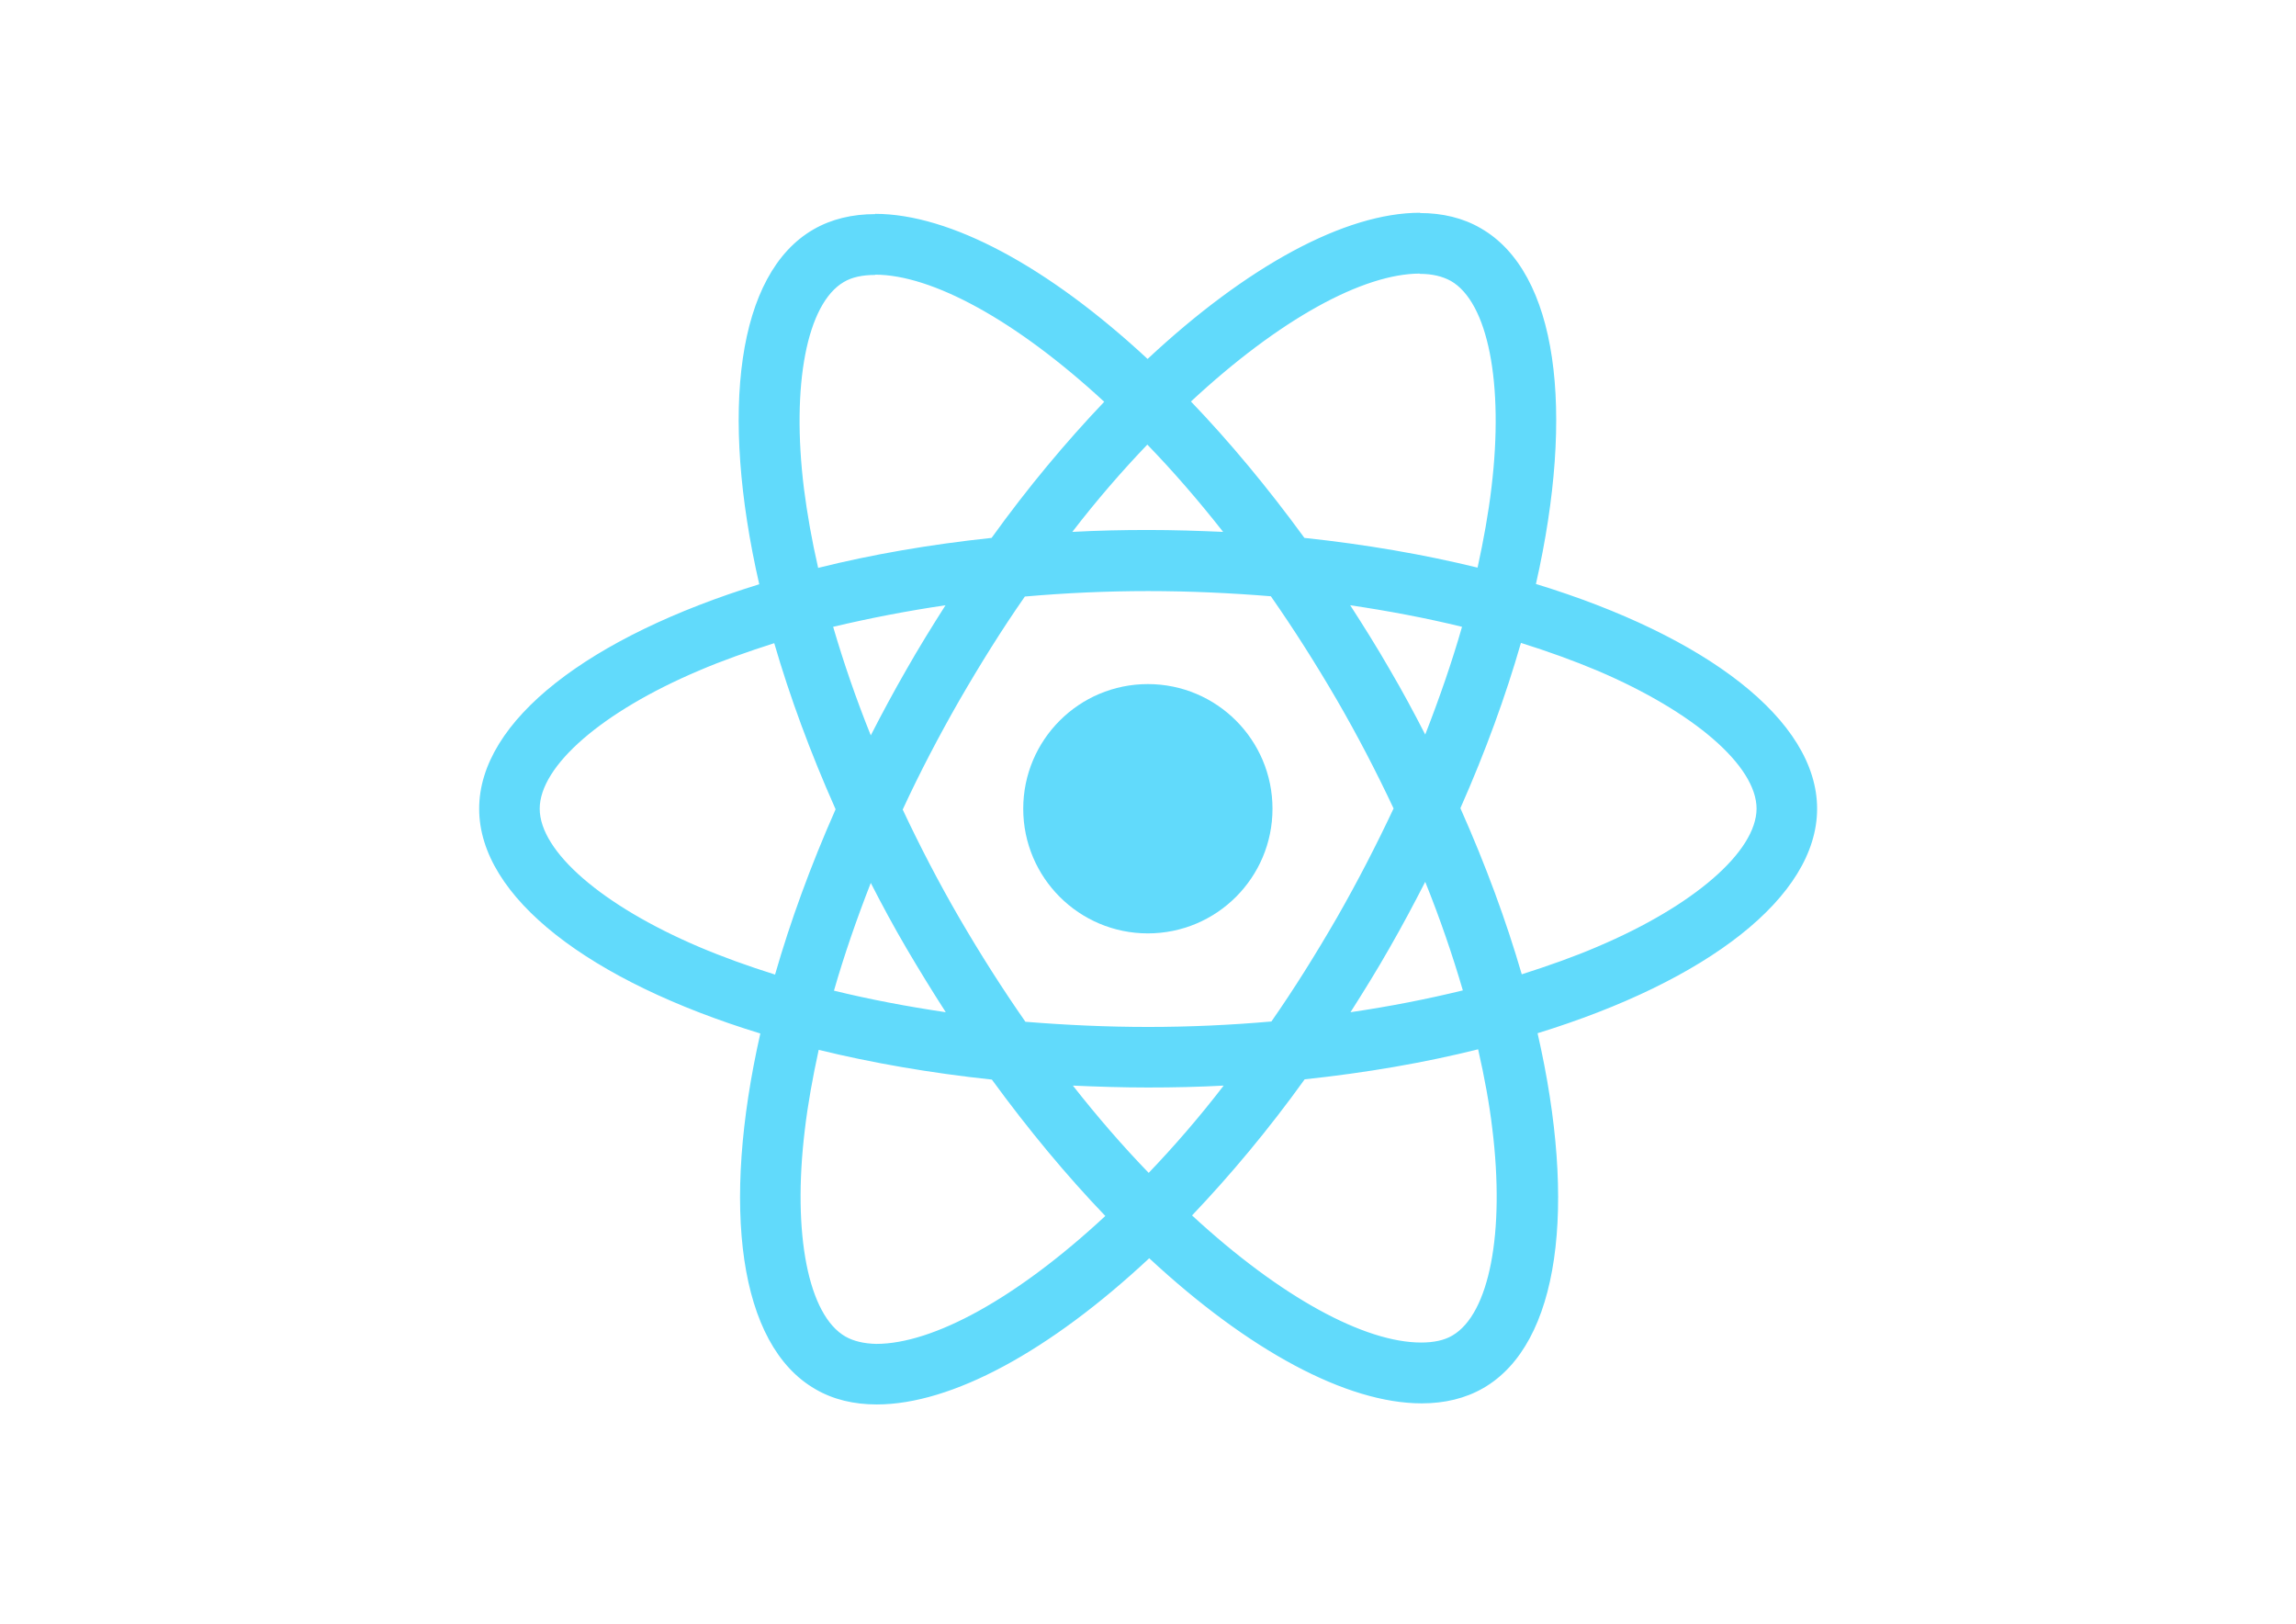
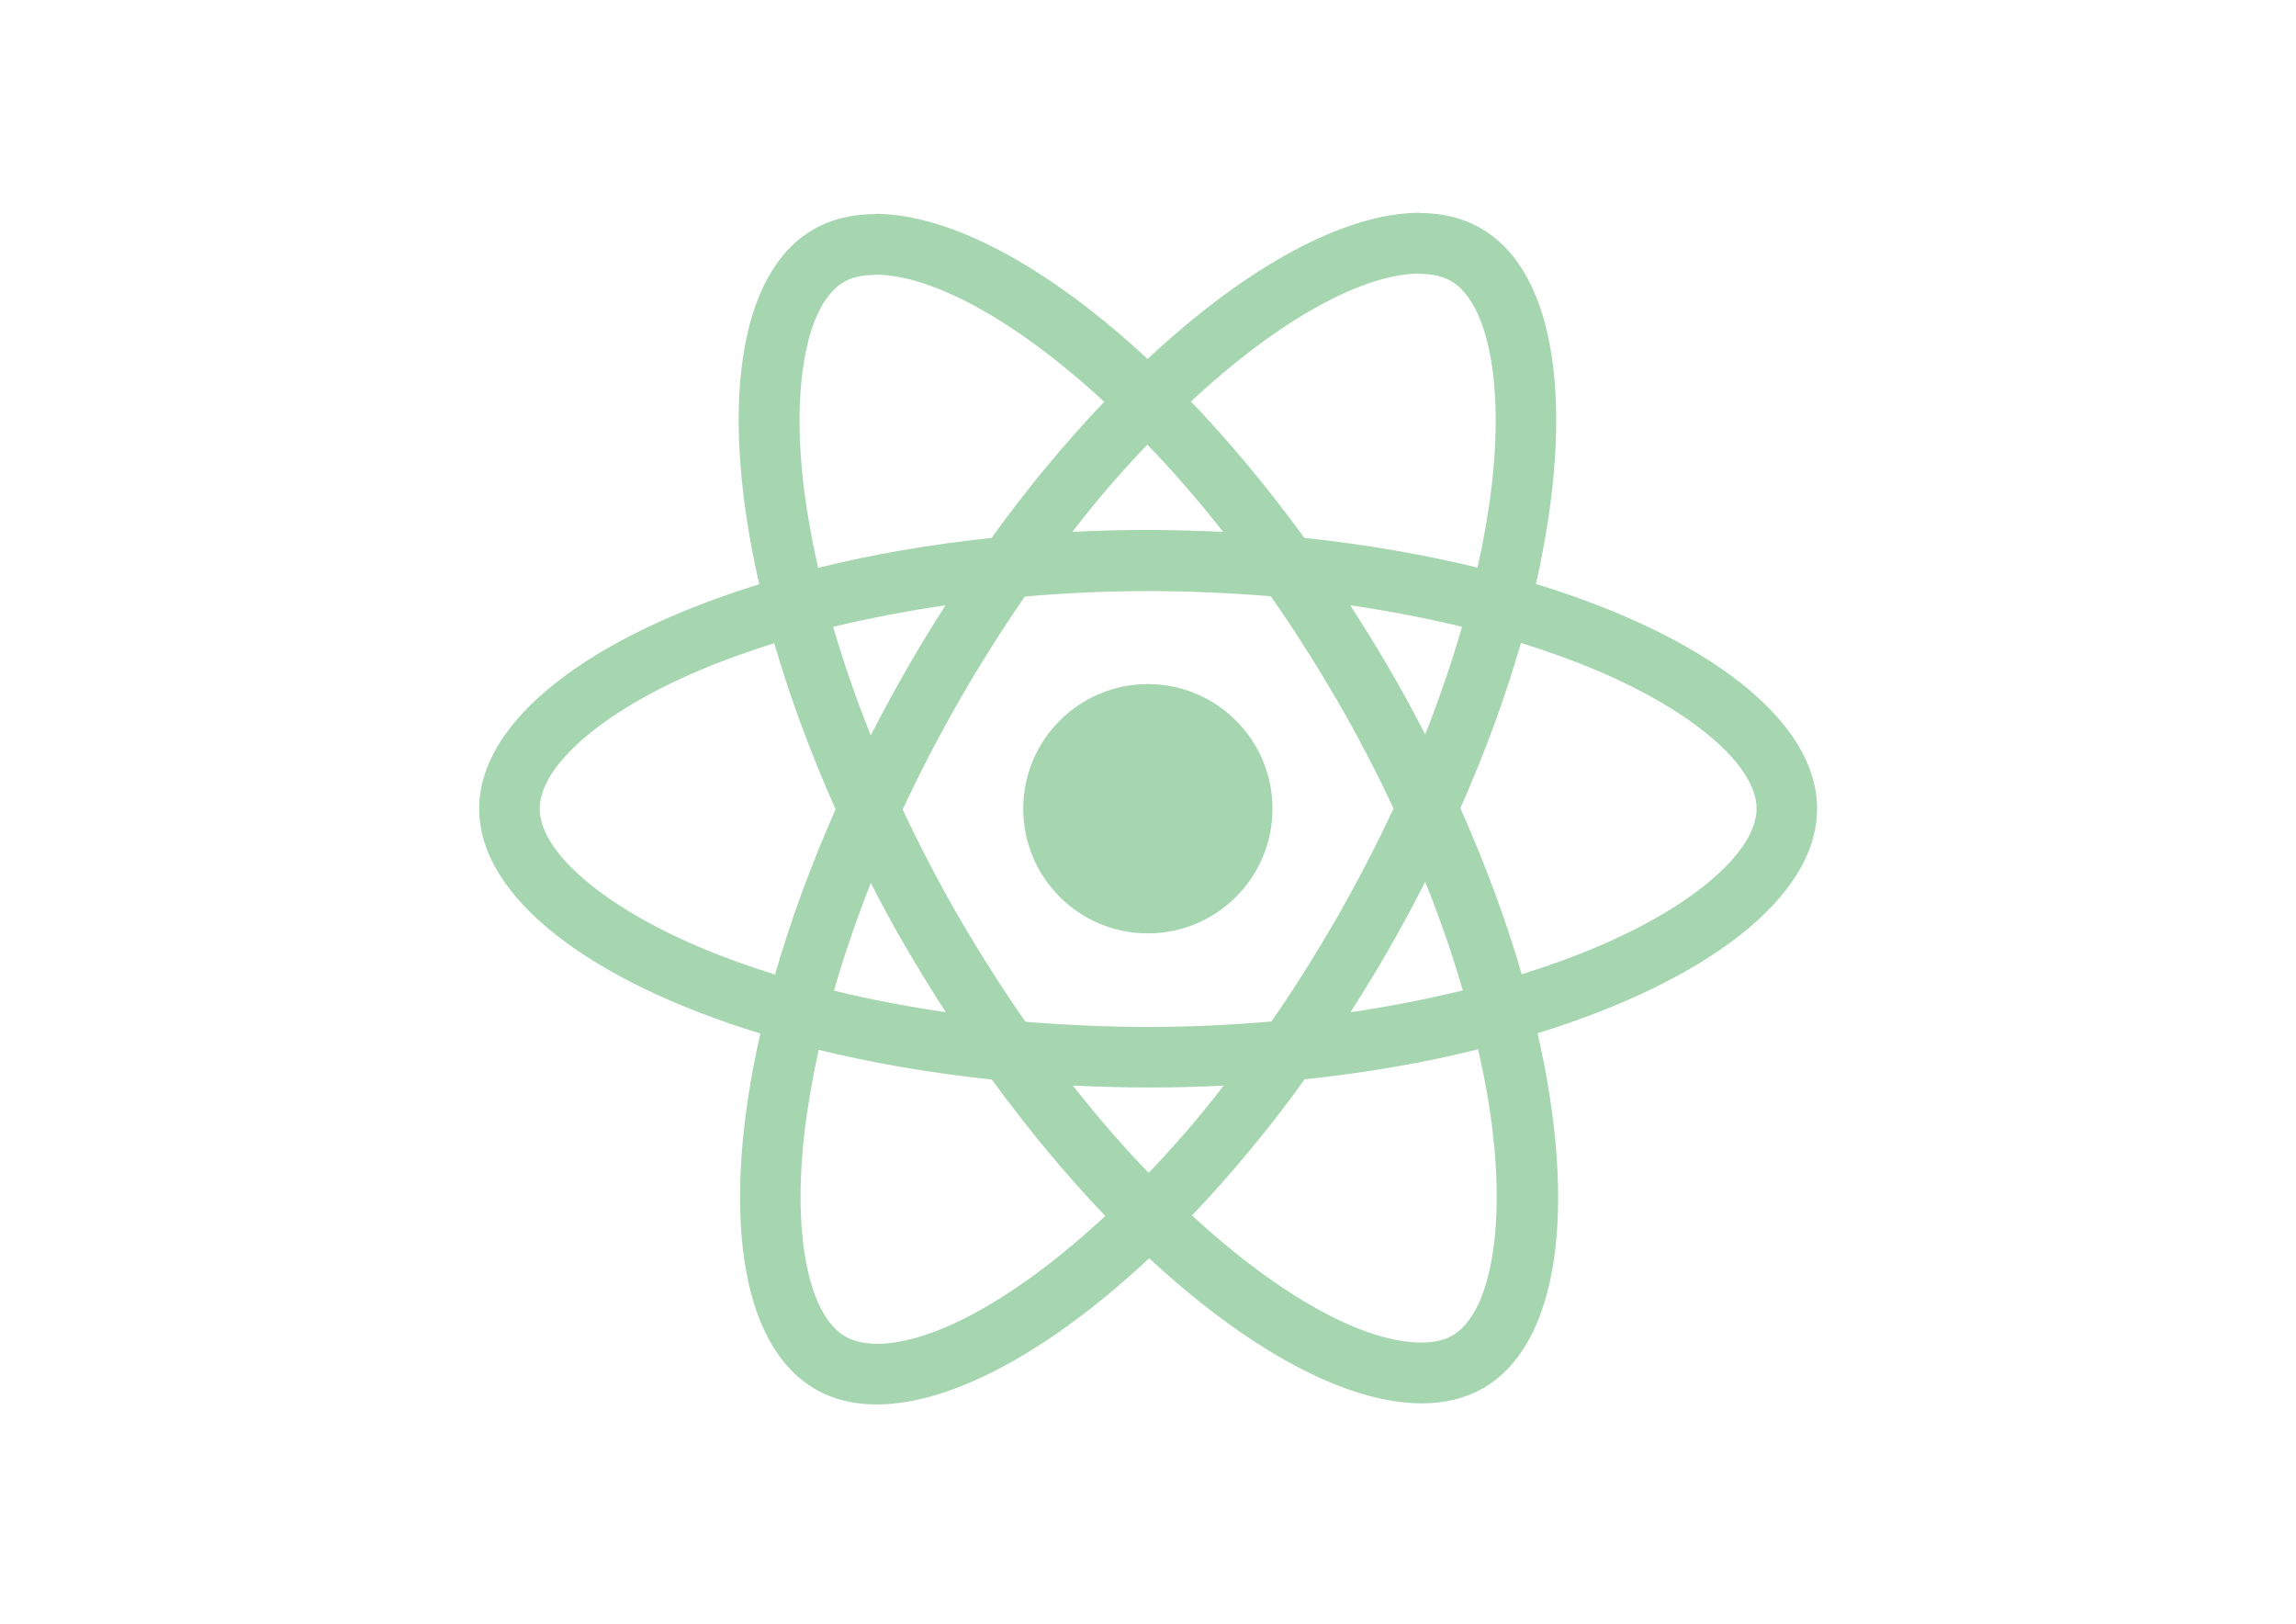
<svg xmlns="http://www.w3.org/2000/svg" viewBox="0 0 841.9 595.3">
-   <g fill="#61DAFB">
+   <g fill="#a5d6af">
    <path d="M666.3 296.5c0-32.5-40.7-63.3-103.1-82.4 14.4-63.6 8-114.2-20.2-130.4-6.5-3.8-14.1-5.6-22.4-5.6v22.3c4.6 0 8.3.9 11.4 2.6 13.6 7.8 19.5 37.5 14.9 75.7-1.1 9.4-2.9 19.3-5.1 29.4-19.6-4.8-41-8.5-63.5-10.9-13.5-18.5-27.5-35.3-41.6-50 32.6-30.3 63.2-46.9 84-46.9V78c-27.5 0-63.5 19.6-99.9 53.6-36.4-33.8-72.4-53.2-99.9-53.2v22.3c20.7 0 51.4 16.5 84 46.6-14 14.7-28 31.4-41.3 49.9-22.6 2.4-44 6.1-63.6 11-2.3-10-4-19.7-5.2-29-4.7-38.2 1.1-67.9 14.6-75.8 3-1.8 6.9-2.6 11.5-2.6V78.5c-8.4 0-16 1.8-22.6 5.6-28.1 16.2-34.4 66.7-19.9 130.1-62.2 19.2-102.7 49.9-102.7 82.3 0 32.5 40.7 63.3 103.1 82.4-14.4 63.6-8 114.2 20.2 130.4 6.5 3.8 14.1 5.6 22.5 5.6 27.5 0 63.5-19.6 99.9-53.6 36.4 33.8 72.4 53.2 99.9 53.2 8.4 0 16-1.8 22.6-5.6 28.1-16.2 34.4-66.7 19.9-130.1 62-19.1 102.5-49.9 102.5-82.3zm-130.2-66.7c-3.7 12.9-8.3 26.2-13.5 39.5-4.1-8-8.4-16-13.1-24-4.6-8-9.5-15.8-14.4-23.4 14.2 2.1 27.9 4.7 41 7.9zm-45.8 106.5c-7.8 13.5-15.8 26.3-24.1 38.2-14.9 1.3-30 2-45.2 2-15.1 0-30.2-.7-45-1.9-8.3-11.9-16.4-24.6-24.2-38-7.6-13.1-14.5-26.4-20.8-39.8 6.2-13.4 13.2-26.8 20.7-39.9 7.8-13.5 15.8-26.3 24.1-38.2 14.9-1.3 30-2 45.2-2 15.1 0 30.2.7 45 1.9 8.3 11.9 16.4 24.6 24.2 38 7.6 13.1 14.5 26.4 20.8 39.8-6.3 13.4-13.2 26.8-20.7 39.9zm32.3-13c5.4 13.4 10 26.8 13.8 39.8-13.1 3.2-26.9 5.9-41.2 8 4.9-7.7 9.8-15.6 14.4-23.7 4.6-8 8.9-16.1 13-24.1zM421.2 430c-9.3-9.6-18.6-20.3-27.8-32 9 .4 18.2.7 27.5.7 9.4 0 18.7-.2 27.8-.7-9 11.7-18.3 22.4-27.5 32zm-74.4-58.9c-14.2-2.1-27.9-4.7-41-7.9 3.7-12.9 8.3-26.2 13.5-39.5 4.1 8 8.4 16 13.1 24 4.7 8 9.5 15.8 14.4 23.4zM420.7 163c9.3 9.6 18.6 20.3 27.8 32-9-.4-18.2-.7-27.5-.7-9.4 0-18.7.2-27.8.7 9-11.7 18.3-22.4 27.5-32zm-74 58.9c-4.9 7.7-9.8 15.6-14.4 23.7-4.6 8-8.9 16-13 24-5.4-13.4-10-26.8-13.8-39.8 13.1-3.1 26.9-5.8 41.2-7.9zm-90.5 125.2c-35.4-15.1-58.3-34.9-58.3-50.6 0-15.7 22.9-35.6 58.3-50.6 8.6-3.7 18-7 27.7-10.1 5.7 19.6 13.2 40 22.5 60.9-9.2 20.8-16.6 41.1-22.2 60.6-9.9-3.1-19.3-6.5-28-10.2zM310 490c-13.6-7.8-19.5-37.5-14.9-75.7 1.1-9.4 2.9-19.3 5.1-29.4 19.6 4.8 41 8.5 63.5 10.9 13.5 18.5 27.5 35.3 41.6 50-32.6 30.3-63.2 46.9-84 46.9-4.5-.1-8.3-1-11.3-2.7zm237.2-76.2c4.7 38.2-1.1 67.9-14.6 75.8-3 1.8-6.9 2.6-11.5 2.6-20.7 0-51.4-16.5-84-46.6 14-14.7 28-31.4 41.3-49.9 22.6-2.4 44-6.1 63.6-11 2.3 10.1 4.1 19.8 5.2 29.1zm38.5-66.7c-8.6 3.7-18 7-27.7 10.1-5.7-19.6-13.2-40-22.5-60.9 9.2-20.8 16.6-41.1 22.2-60.6 9.9 3.1 19.3 6.5 28.1 10.2 35.4 15.1 58.3 34.9 58.3 50.6-.1 15.7-23 35.6-58.4 50.6zM320.8 78.4z" />
    <circle cx="420.9" cy="296.5" r="45.7" />
    <path d="M520.5 78.1z" />
  </g>
</svg>
